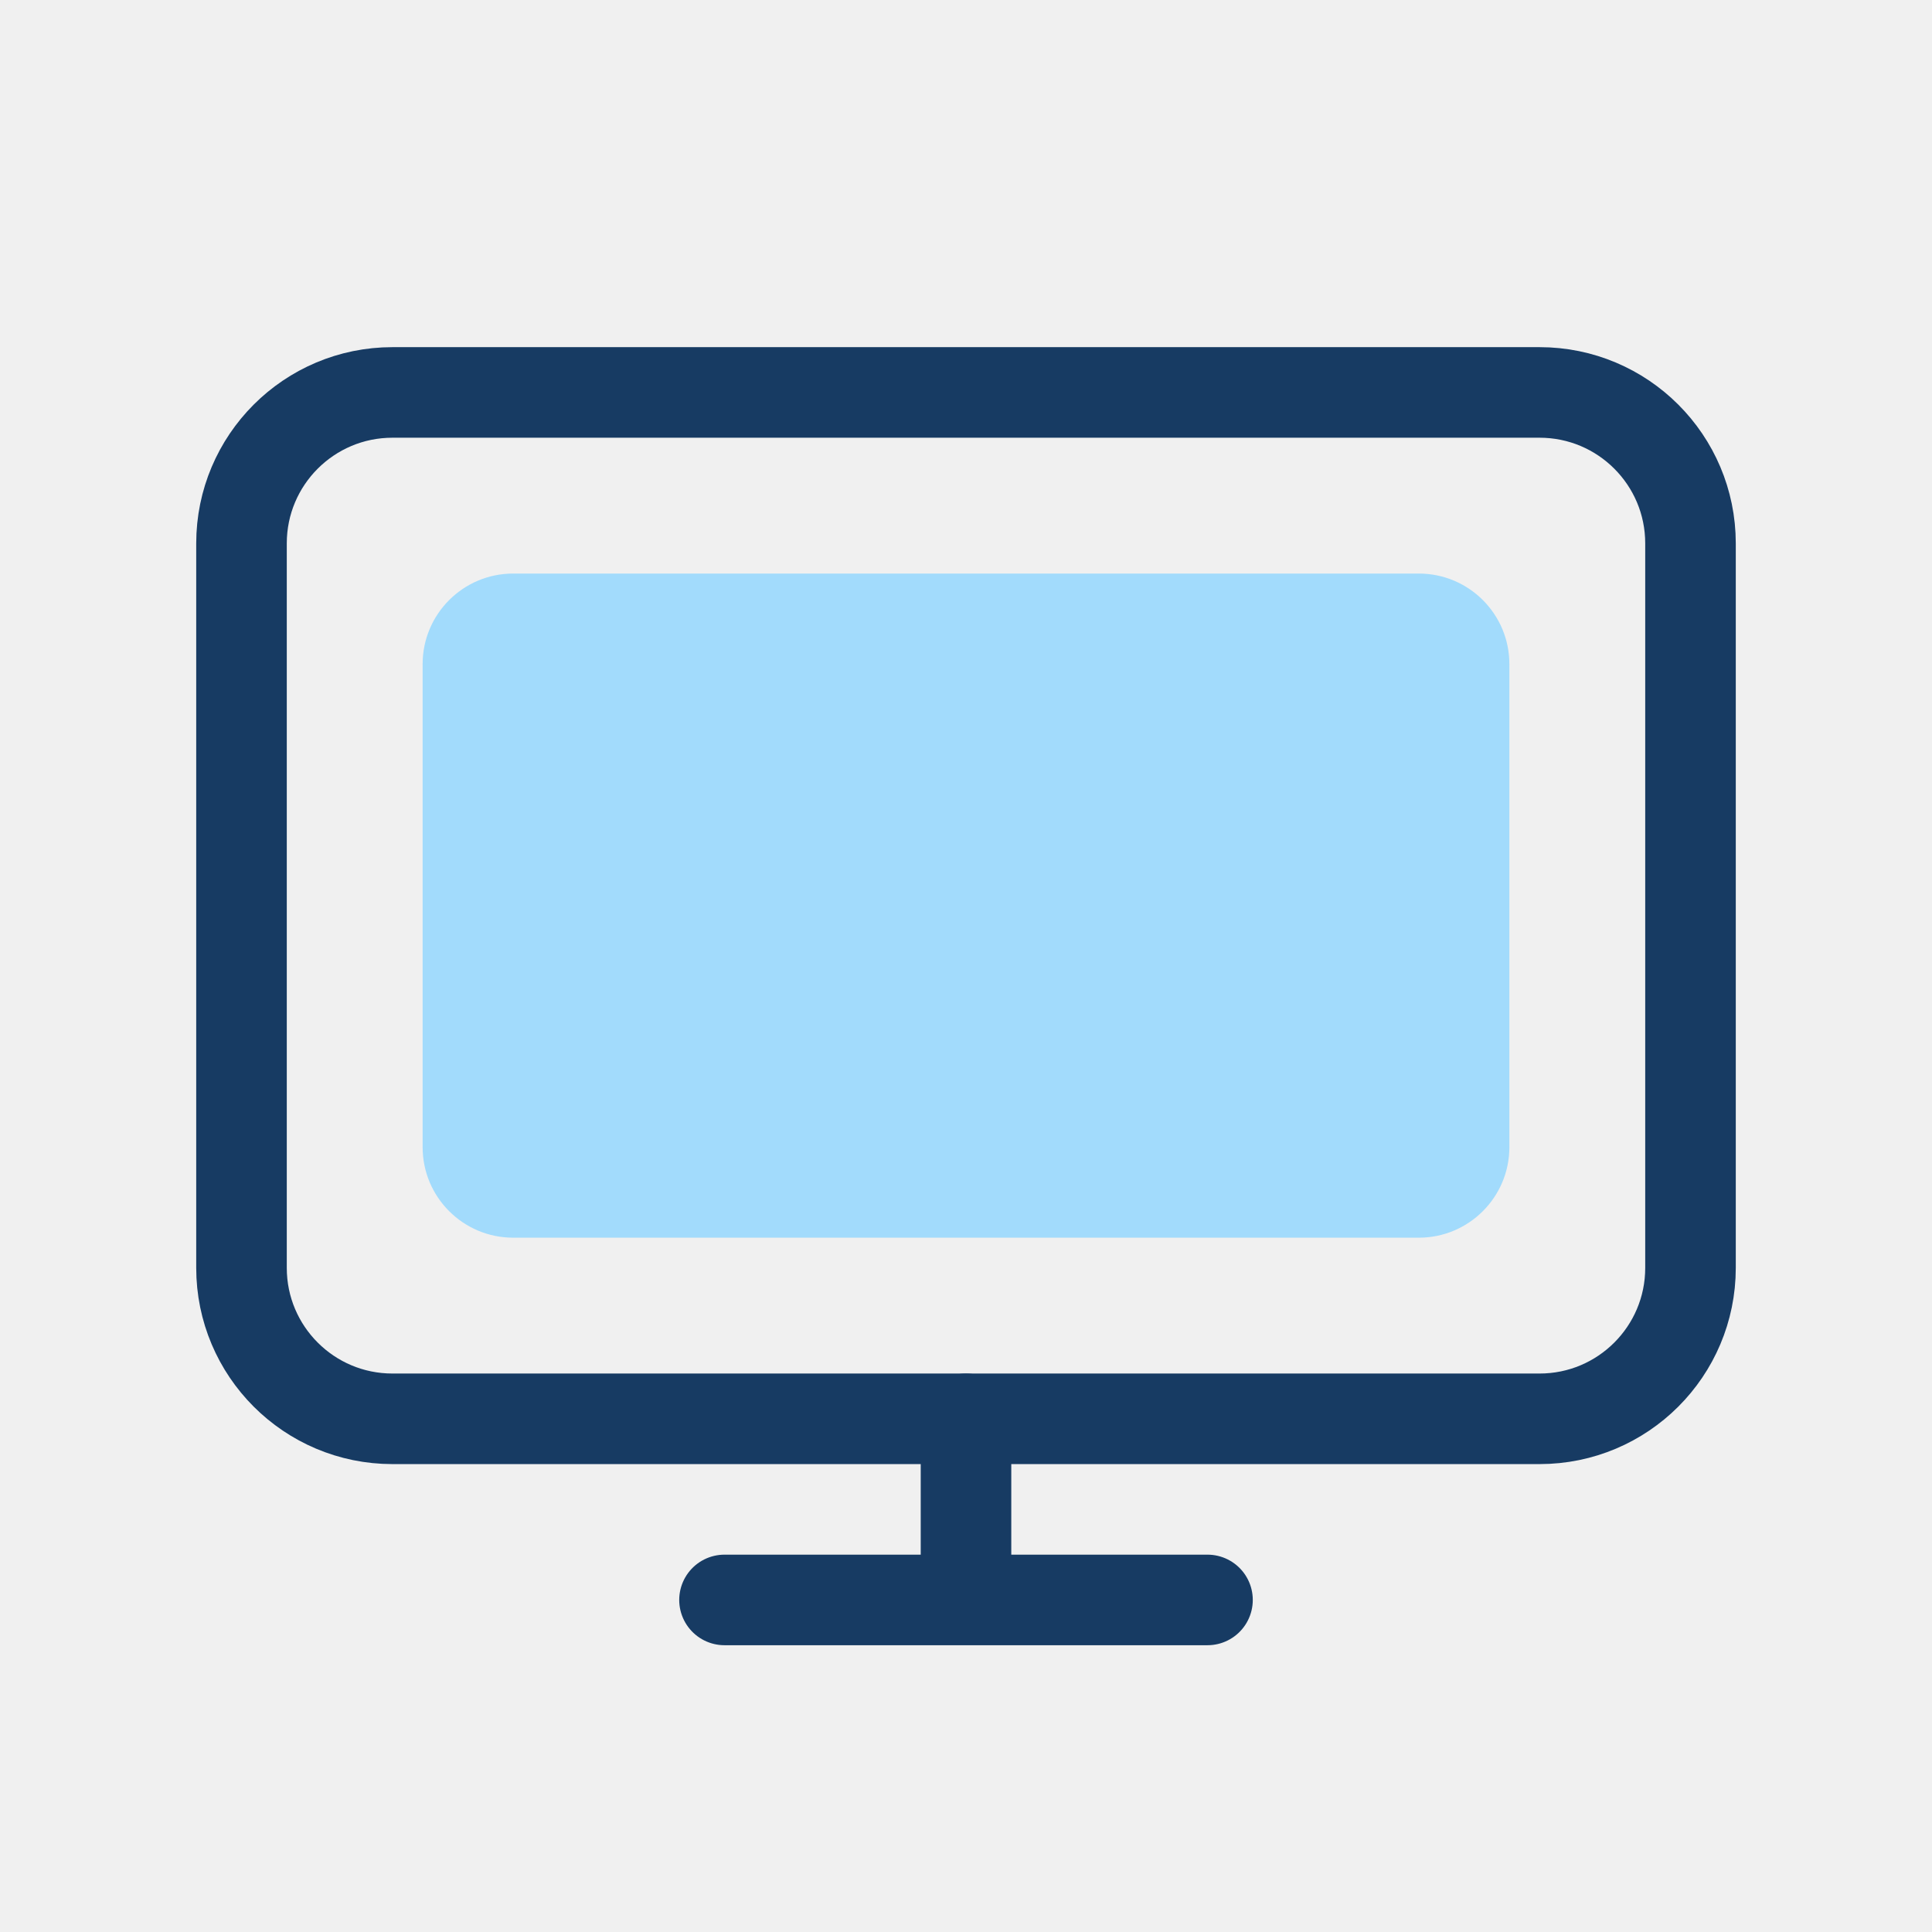
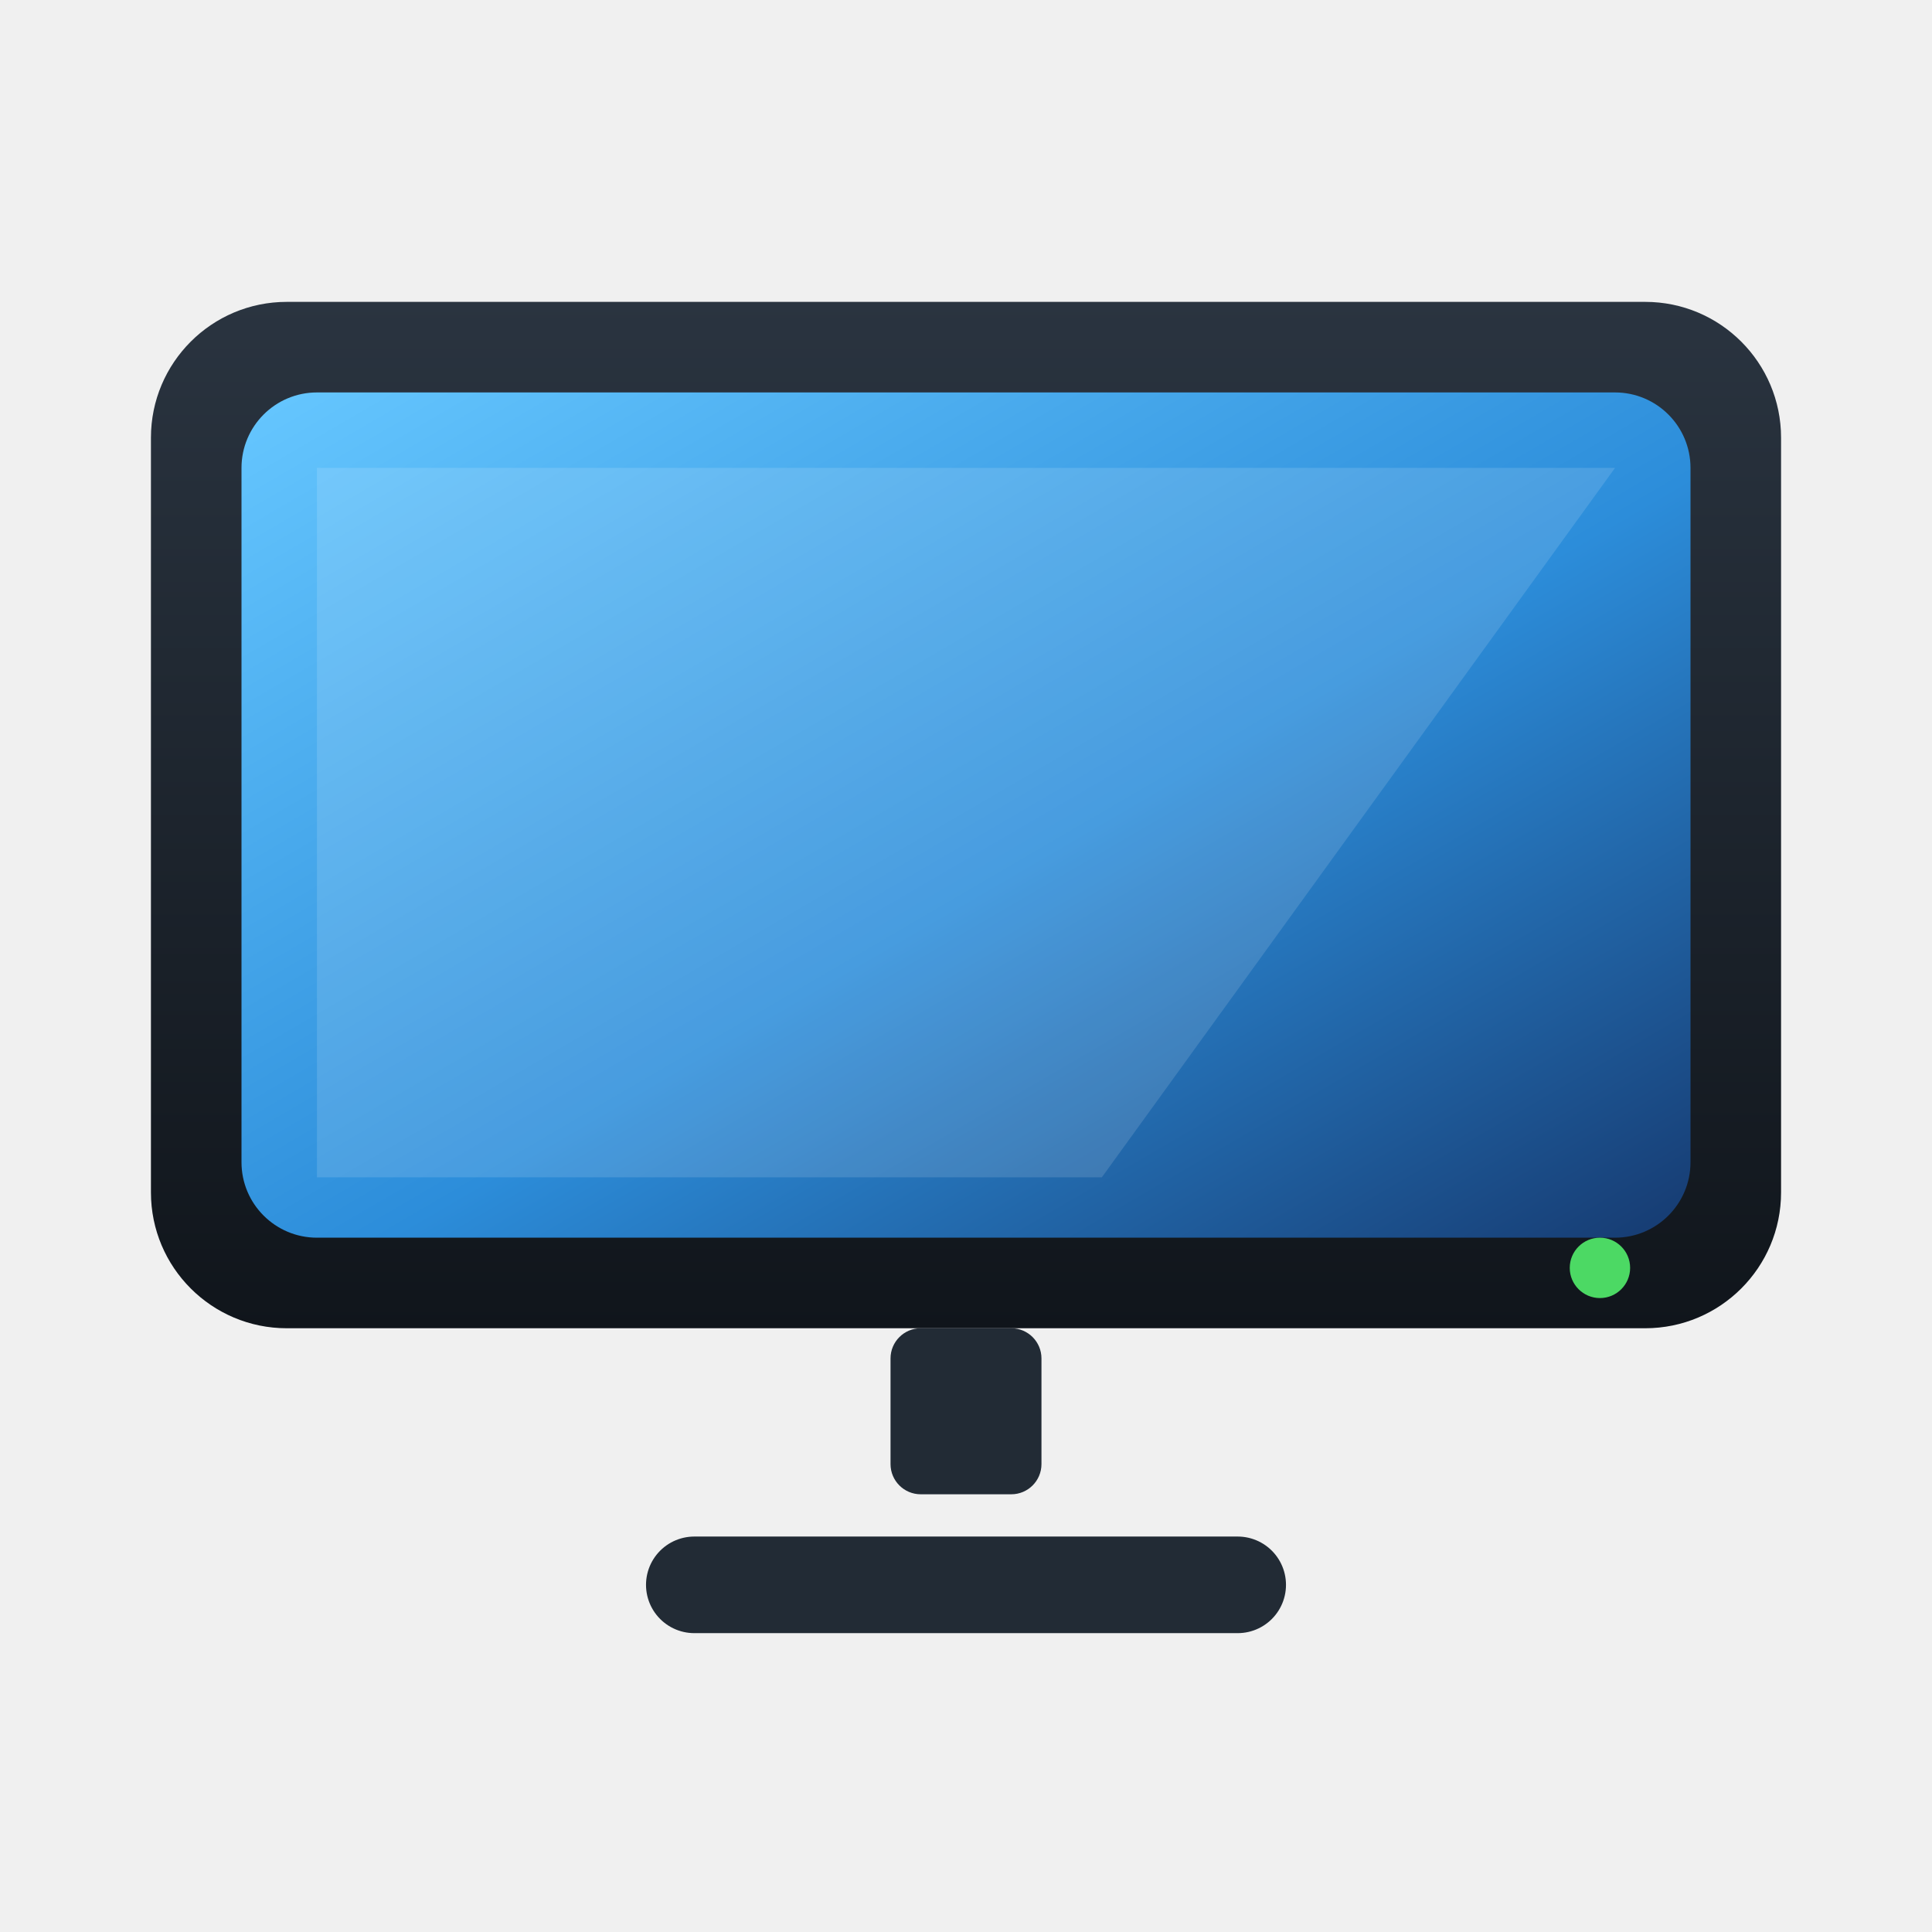
- <svg xmlns="http://www.w3.org/2000/svg" viewBox="0 0 64 64">
-   <g fill="none" stroke="#173B63" stroke-width="3" stroke-linecap="round" stroke-linejoin="round">
-     <rect x="8" y="13" width="48" height="34" rx="5" />
-     <path d="M24 53h16M32 47v6" />
-   </g>
-   <rect x="14" y="19" width="36" height="22" rx="3" fill="#8ED6FF" opacity=".8" />
+ <svg xmlns="http://www.w3.org/2000/svg" viewBox="0 0 64 64" role="img" aria-label="Modern television">
+   <defs>
+     <linearGradient id="screen" x1="0" y1="0" x2="1" y2="1">
+       <stop offset="0" stop-color="#66C7FF" />
+       <stop offset="0.55" stop-color="#2C8DDA" />
+       <stop offset="1" stop-color="#163A70" />
+     </linearGradient>
+     <linearGradient id="frame" x1="0" y1="0" x2="0" y2="1">
+       <stop offset="0" stop-color="#2A3440" />
+       <stop offset="1" stop-color="#10151B" />
+     </linearGradient>
+   </defs>
+   <rect x="5" y="10" width="54" height="34" rx="4.5" fill="url(#frame)" />
+   <rect x="8" y="13" width="48" height="28" rx="2.5" fill="url(#screen)" />
+   <path d="M10.5 15.5h43L36.5 39h-26z" fill="#FFFFFF" opacity="0.13" />
+   <rect x="29.5" y="44" width="5" height="5.5" rx="1" fill="#222B35" />
+   <path d="M23 52.5h18" fill="none" stroke="#222B35" stroke-width="3.2" stroke-linecap="round" />
+   <circle cx="53" cy="42" r="1" fill="#4CD964" />
</svg>
